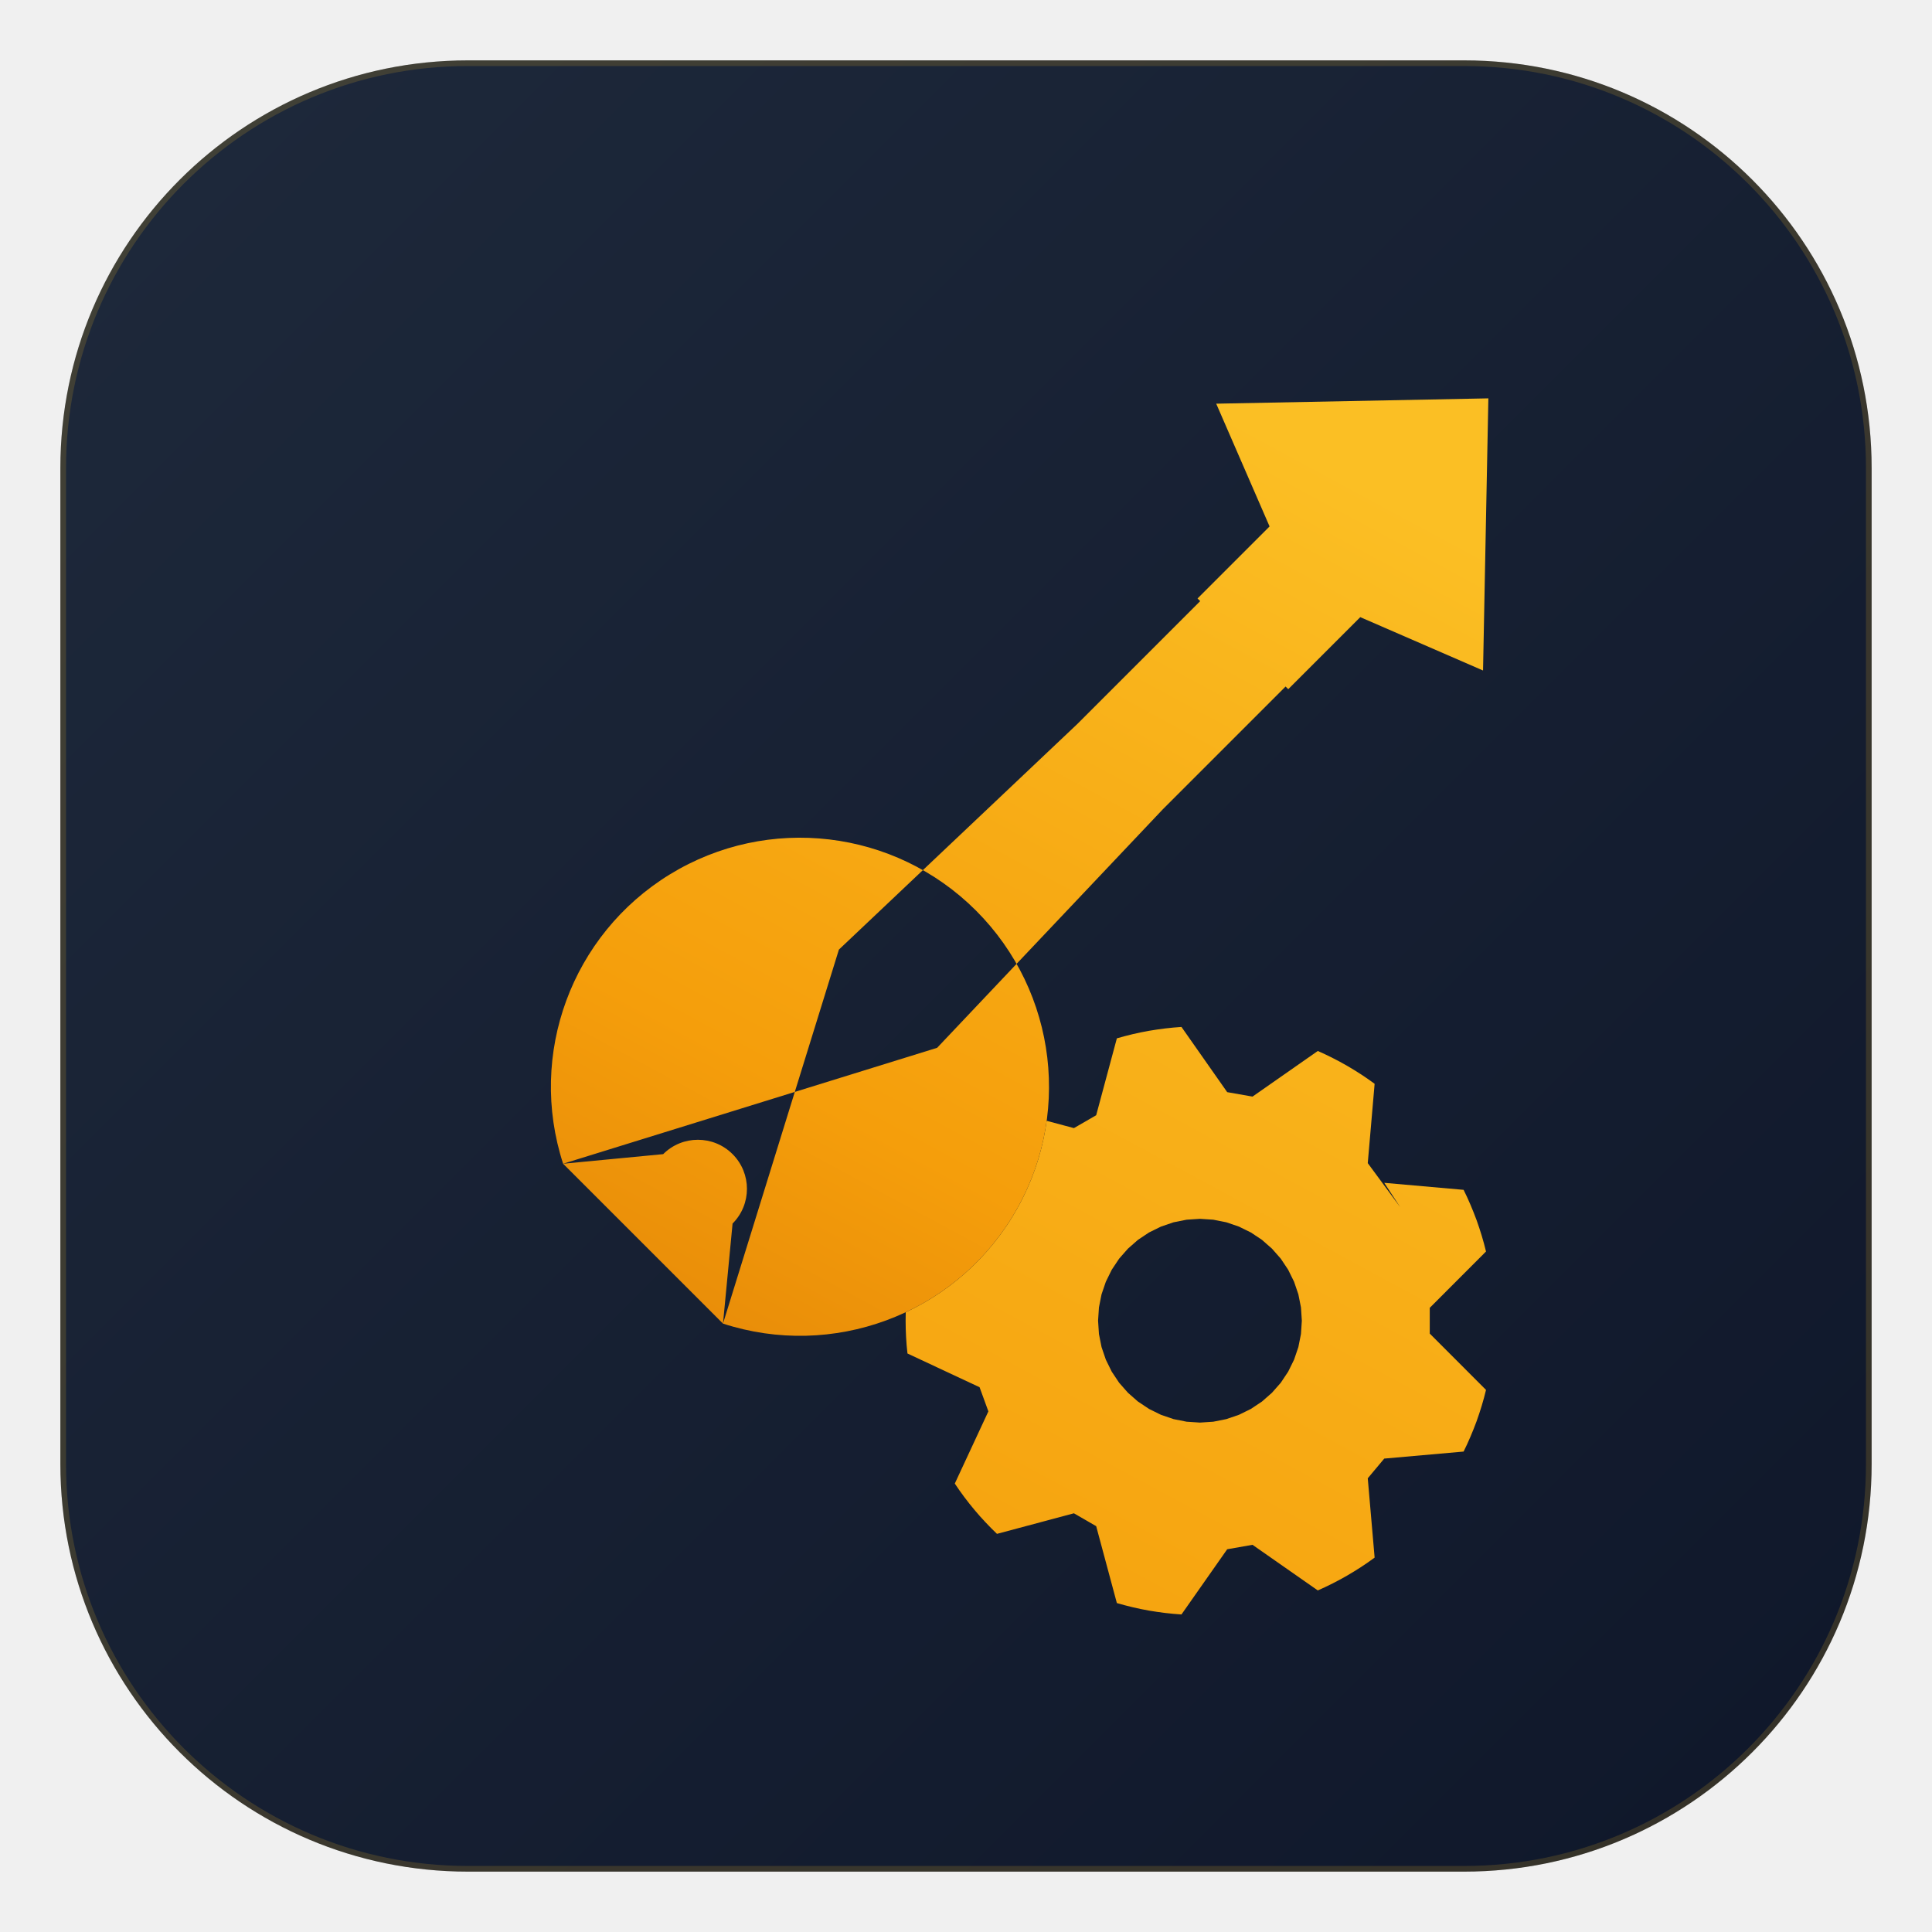
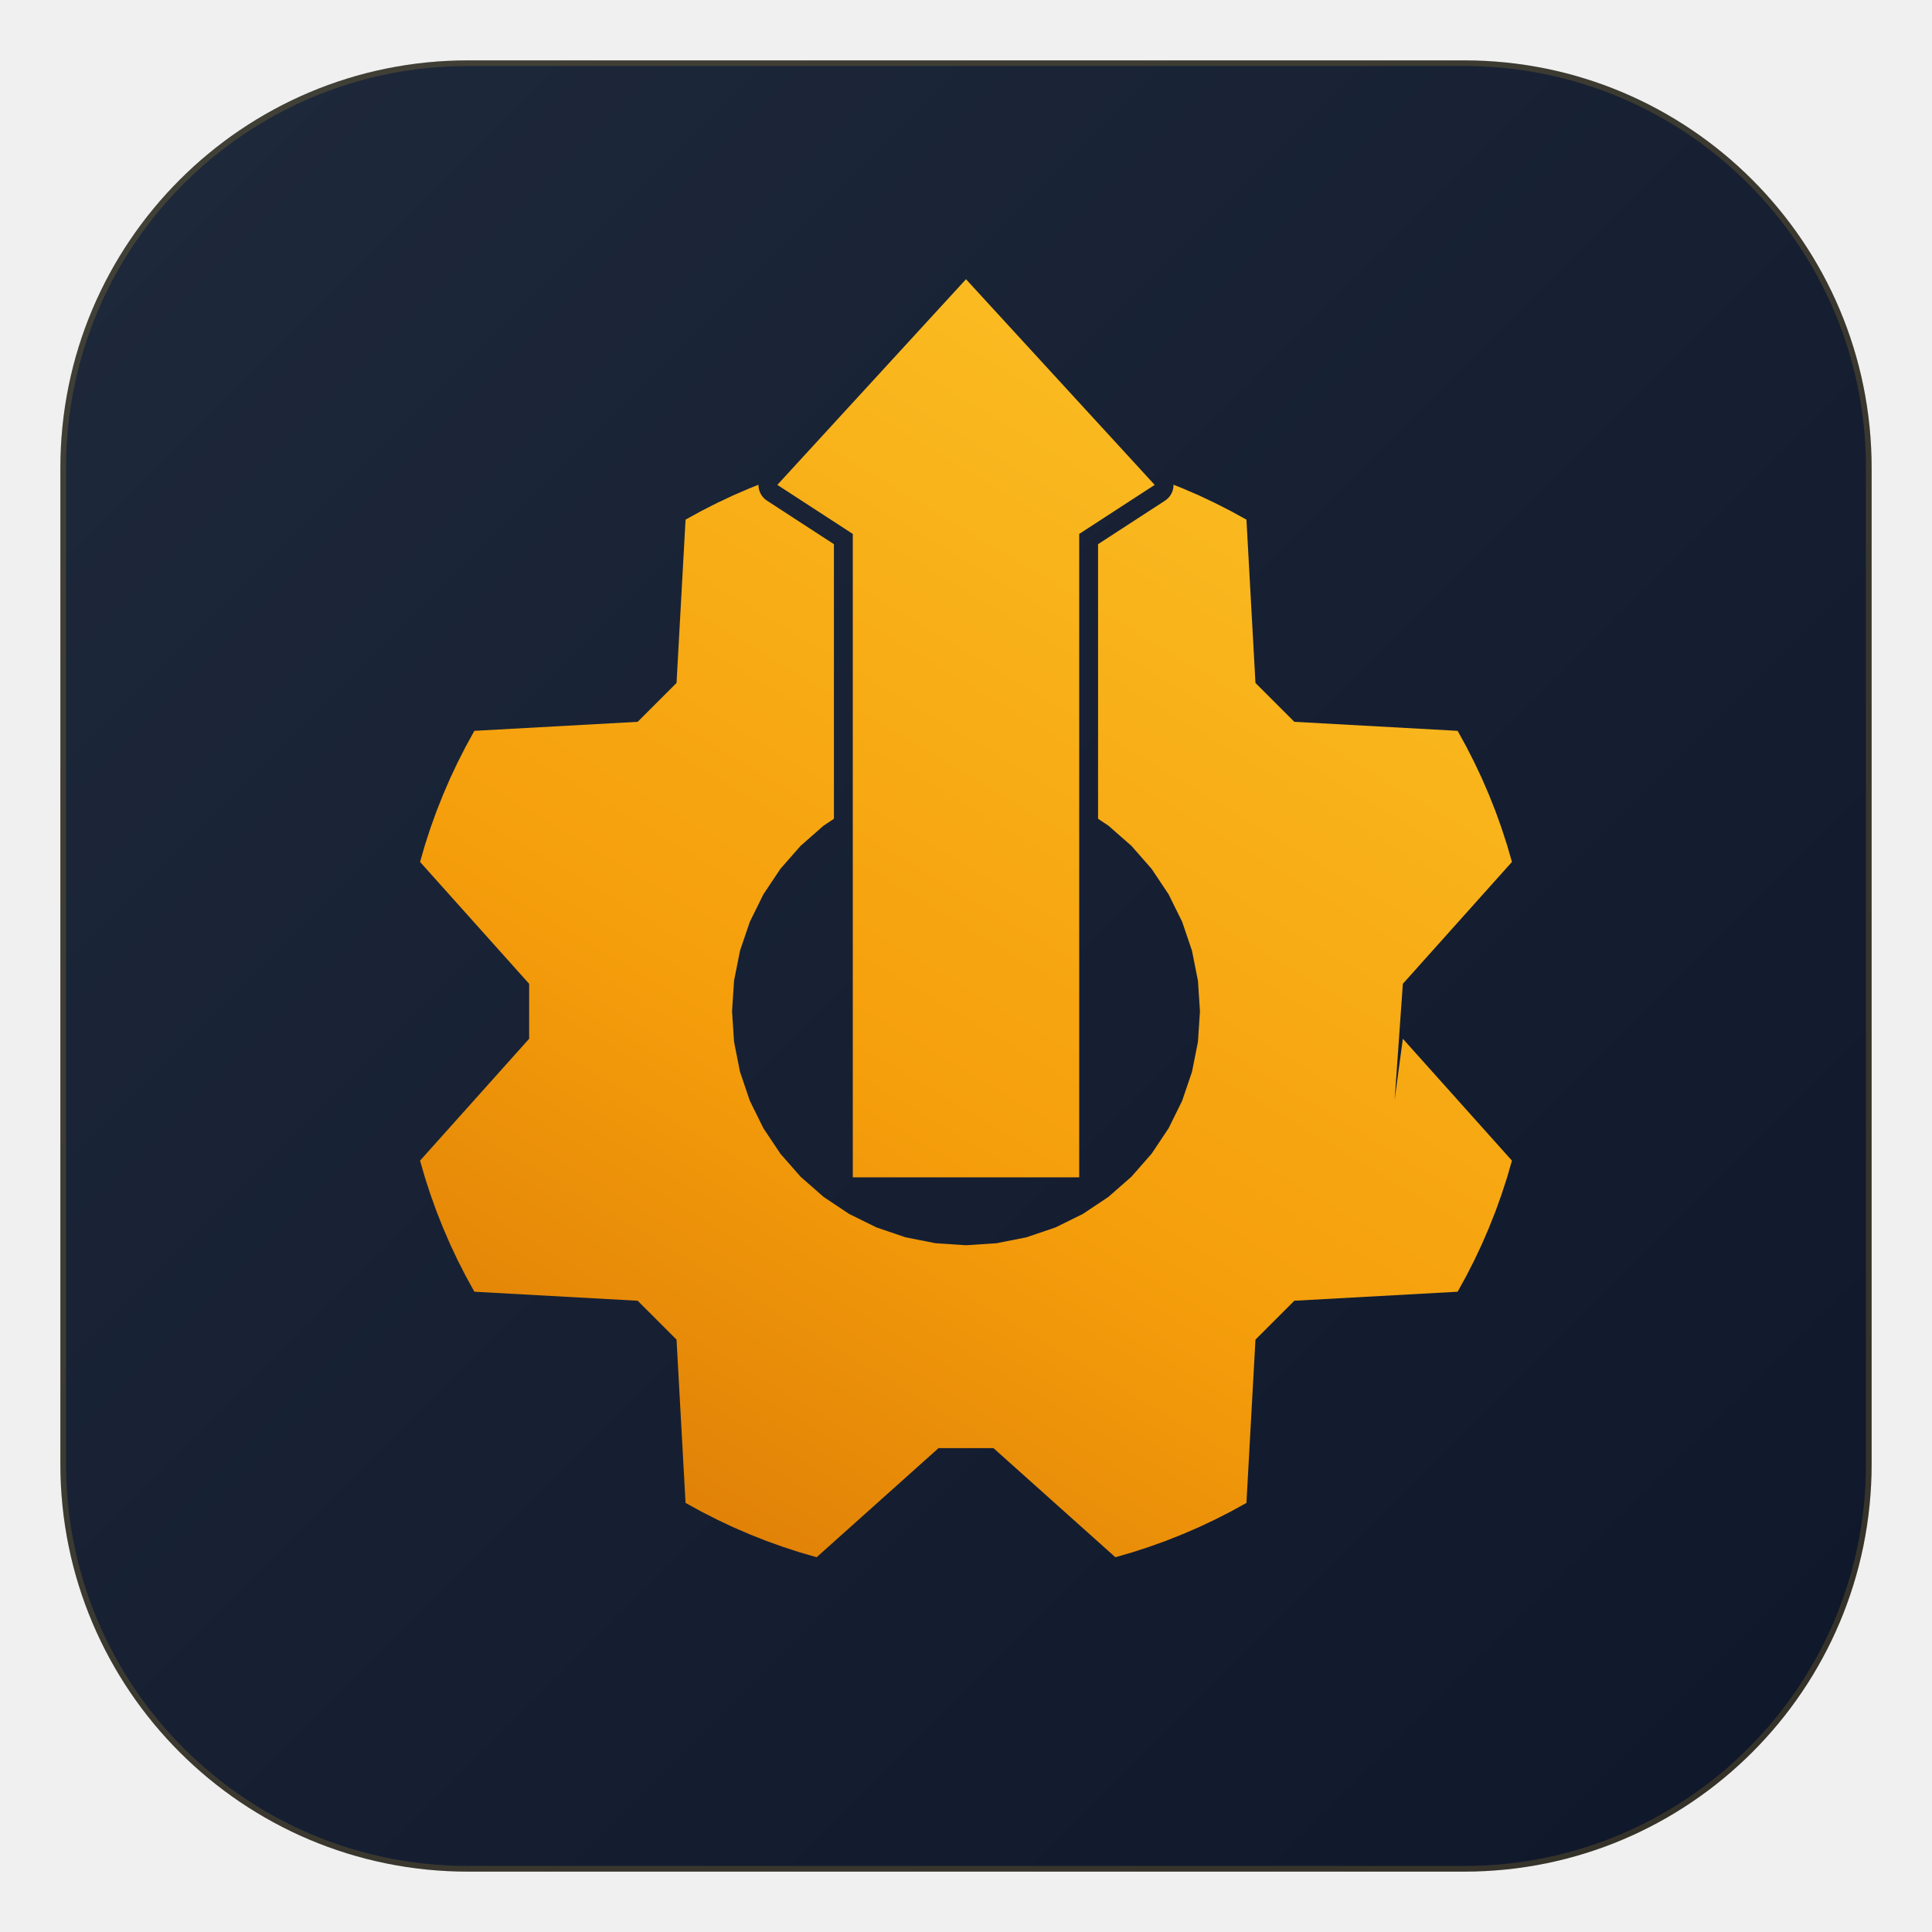
<svg xmlns="http://www.w3.org/2000/svg" viewBox="0 0 512 512" width="512" height="512" role="img" aria-label="Khidmh Pro">
  <defs>
    <linearGradient id="kpSurface" x1="0" y1="0" x2="1" y2="1">
      <stop offset="0" stop-color="#1e293b" />
      <stop offset="1" stop-color="#0f172a" />
    </linearGradient>
-     <linearGradient id="kpGold" gradientUnits="userSpaceOnUse" x1="146" y1="427.85" x2="319.9" y2="105.57">
+     <linearGradient id="kpGold" gradientUnits="userSpaceOnUse" x1="111.32" y1="412.68" x2="313.87" y2="74">
      <stop offset="0" stop-color="#d97706" />
      <stop offset="0.42" stop-color="#f59e0b" />
      <stop offset="1" stop-color="#fbbf24" />
    </linearGradient>
-     <linearGradient id="kpGoldFlat" gradientUnits="userSpaceOnUse" x1="146" y1="427.85" x2="319.9" y2="105.57">
-       <stop offset="0" stop-color="#f59e0b" />
-       <stop offset="1" stop-color="#fbbf24" />
-     </linearGradient>
    <mask id="kpInterlock">
-       <rect x="136" y="95.57" width="268.43" height="342.28" fill="#fff" />
-       <path d="M149.23 308.4 L175.75 305.86 A13 13 0 0 1 194.14 324.25 L191.6 350.77 A66 66 0 1 0 149.23 308.4 L248.35 277.68 L308.17 214.46 L346.35 176.28 L323.72 153.65 L285.54 191.83 L222.32 251.65 L191.6 350.77 Z" fill="#000" />
-       <path d="M394.43 105.57 L322.31 106.98 L336.45 139.51 L317.36 158.6 L341.4 182.64 L360.49 163.55 L393.02 177.69 Z" fill="#000" />
+       <rect x="101.32" y="64" width="309.37" height="358.68" fill="#fff" />
+       <path d="M256 74 L306 128.5 L286 141.5 L286 312 L226 312 L226 141.5 L206 128.5 Z" fill="#000" stroke="#000" stroke-width="10" stroke-linejoin="round" />
    </mask>
  </defs>
  <rect x="16" y="16" width="480" height="480" rx="108" fill="url(#kpSurface)" />
  <rect x="16.75" y="16.75" width="478.5" height="478.5" rx="107.25" fill="none" stroke="#fbbf24" stroke-opacity="0.16" stroke-width="1.5" />
-   <path d="M371.04 319.87 L366.84 313.46 L387.87 315.32 L388.81 317.28 L389.69 319.27 L390.52 321.29 L391.3 323.32 L392.01 325.38 L392.67 327.46 L393.27 329.55 L393.81 331.66 L378.9 346.59 L378.9 353.41 L393.81 368.34 L393.27 370.45 L392.67 372.54 L392.01 374.62 L391.3 376.68 L390.52 378.71 L389.69 380.73 L388.81 382.72 L387.87 384.68 L366.84 386.54 L362.47 391.76 L364.29 412.78 L362.52 414.05 L360.71 415.27 L358.87 416.43 L357 417.55 L355.1 418.61 L353.17 419.62 L351.21 420.58 L349.23 421.48 L331.93 409.39 L325.22 410.57 L313.1 427.85 L310.93 427.68 L308.76 427.45 L306.61 427.16 L304.46 426.82 L302.32 426.41 L300.19 425.94 L298.08 425.41 L295.98 424.83 L290.5 404.45 L284.6 401.04 L264.21 406.49 L262.65 404.96 L261.14 403.39 L259.67 401.79 L258.25 400.14 L256.87 398.45 L255.54 396.72 L254.26 394.96 L253.03 393.16 L261.93 374.03 L259.6 367.63 L240.49 358.69 L240.27 356.53 L240.12 354.35 L240.03 352.18 L240 350 L240.03 347.82 L240.12 345.65 L240.27 343.47 L240.49 341.31 L259.6 332.37 L261.93 325.97 L253.03 306.84 L254.26 305.04 L255.54 303.28 L256.87 301.55 L258.25 299.86 L259.67 298.21 L261.14 296.61 L262.65 295.04 L264.21 293.51 L284.6 298.96 L290.5 295.55 L295.98 275.17 L298.08 274.59 L300.19 274.06 L302.32 273.59 L304.46 273.18 L306.61 272.84 L308.76 272.55 L310.93 272.32 L313.1 272.15 L325.22 289.43 L331.93 290.61 L349.23 278.52 L351.21 279.42 L353.17 280.38 L355.1 281.39 L357 282.45 L358.87 283.57 L360.71 284.73 L362.52 285.95 L364.29 287.22 L362.47 308.24 Z M345 350 L344.77 353.52 L344.08 356.99 L342.94 360.33 L341.38 363.5 L339.42 366.44 L337.09 369.09 L334.44 371.42 L331.5 373.38 L328.33 374.94 L324.99 376.08 L321.52 376.77 L318 377 L314.48 376.77 L311.01 376.08 L307.67 374.94 L304.5 373.38 L301.56 371.42 L298.91 369.09 L296.58 366.44 L294.62 363.5 L293.06 360.33 L291.92 356.99 L291.23 353.52 L291 350 L291.23 346.48 L291.92 343.01 L293.06 339.67 L294.62 336.5 L296.58 333.56 L298.91 330.91 L301.56 328.58 L304.5 326.62 L307.67 325.06 L311.01 323.92 L314.48 323.23 L318 323 L321.52 323.23 L324.99 323.92 L328.33 325.06 L331.5 326.62 L334.44 328.58 L337.09 330.91 L339.42 333.56 L341.38 336.5 L342.94 339.67 L344.08 343.01 L344.77 346.48 L345 350 Z" fill="url(#kpGoldFlat)" fill-rule="evenodd" mask="url(#kpInterlock)" />
-   <path d="M149.23 308.4 L175.75 305.86 A13 13 0 0 1 194.14 324.25 L191.6 350.77 A66 66 0 1 0 149.23 308.4 L248.35 277.68 L308.17 214.46 L346.35 176.28 L323.72 153.65 L285.54 191.83 L222.32 251.65 L191.6 350.77 Z" fill="url(#kpGold)" fill-rule="evenodd" />
-   <path d="M394.43 105.57 L322.31 106.98 L336.45 139.51 L317.36 158.6 L341.4 182.64 L360.49 163.55 L393.02 177.69 Z" fill="url(#kpGold)" fill-rule="evenodd" />
+   <path d="M369.59 291.52 L371.77 275.28 L400.68 307.58 L399.37 312.11 L397.91 316.59 L396.32 321.02 L394.58 325.4 L392.71 329.73 L390.7 333.99 L388.56 338.19 L386.29 342.32 L343.01 344.71 L332.71 355.01 L330.32 398.29 L326.19 400.56 L321.99 402.7 L317.73 404.71 L313.4 406.58 L309.02 408.32 L304.59 409.91 L300.11 411.37 L295.58 412.68 L263.28 383.77 L248.72 383.77 L216.42 412.68 L211.89 411.37 L207.41 409.91 L202.98 408.32 L198.6 406.58 L194.27 404.71 L190.01 402.7 L185.81 400.56 L181.68 398.29 L179.29 355.01 L168.99 344.71 L125.71 342.32 L123.44 338.19 L121.3 333.99 L119.29 329.73 L117.42 325.4 L115.68 321.02 L114.09 316.59 L112.63 312.11 L111.32 307.58 L140.23 275.28 L140.23 260.72 L111.32 228.42 L112.63 223.89 L114.09 219.41 L115.68 214.98 L117.42 210.6 L119.29 206.27 L121.3 202.01 L123.44 197.81 L125.71 193.68 L168.99 191.29 L179.29 180.99 L181.68 137.71 L185.81 135.44 L190.01 133.3 L194.27 131.29 L198.6 129.42 L202.98 127.68 L207.41 126.09 L211.89 124.63 L216.42 123.32 L248.72 152.23 L263.28 152.23 L295.58 123.32 L300.11 124.63 L304.59 126.09 L309.02 127.68 L313.4 129.42 L317.73 131.29 L321.99 133.3 L326.19 135.44 L330.32 137.71 L332.71 180.99 L343.01 191.29 L386.29 193.68 L388.56 197.81 L390.7 202.01 L392.71 206.27 L394.58 210.6 L396.32 214.98 L397.91 219.41 L399.37 223.89 L400.68 228.42 L371.77 260.72 ZM318 268 L317.47 276.09 L315.89 284.05 L313.28 291.73 L309.69 299 L305.19 305.74 L299.84 311.84 L293.74 317.19 L287 321.69 L279.73 325.28 L272.05 327.89 L264.09 329.47 L256 330 L247.91 329.47 L239.95 327.89 L232.27 325.28 L225 321.69 L218.26 317.19 L212.16 311.84 L206.81 305.74 L202.31 299 L198.72 291.73 L196.11 284.05 L194.53 276.09 L194 268 L194.53 259.91 L196.11 251.95 L198.72 244.27 L202.31 237 L206.81 230.26 L212.16 224.16 L218.26 218.81 L225 214.31 L232.27 210.72 L239.95 208.11 L247.91 206.53 L256 206 L264.09 206.53 L272.05 208.11 L279.73 210.72 L287 214.31 L293.74 218.81 L299.84 224.16 L305.19 230.26 L309.69 237 L313.28 244.27 L315.89 251.95 L317.47 259.91 L318 268 Z" fill="url(#kpGold)" fill-rule="evenodd" mask="url(#kpInterlock)" />
+   <path d="M256 74 L306 128.5 L286 141.5 L286 312 L226 312 L226 141.5 L206 128.5 Z" fill="url(#kpGold)" />
</svg>
